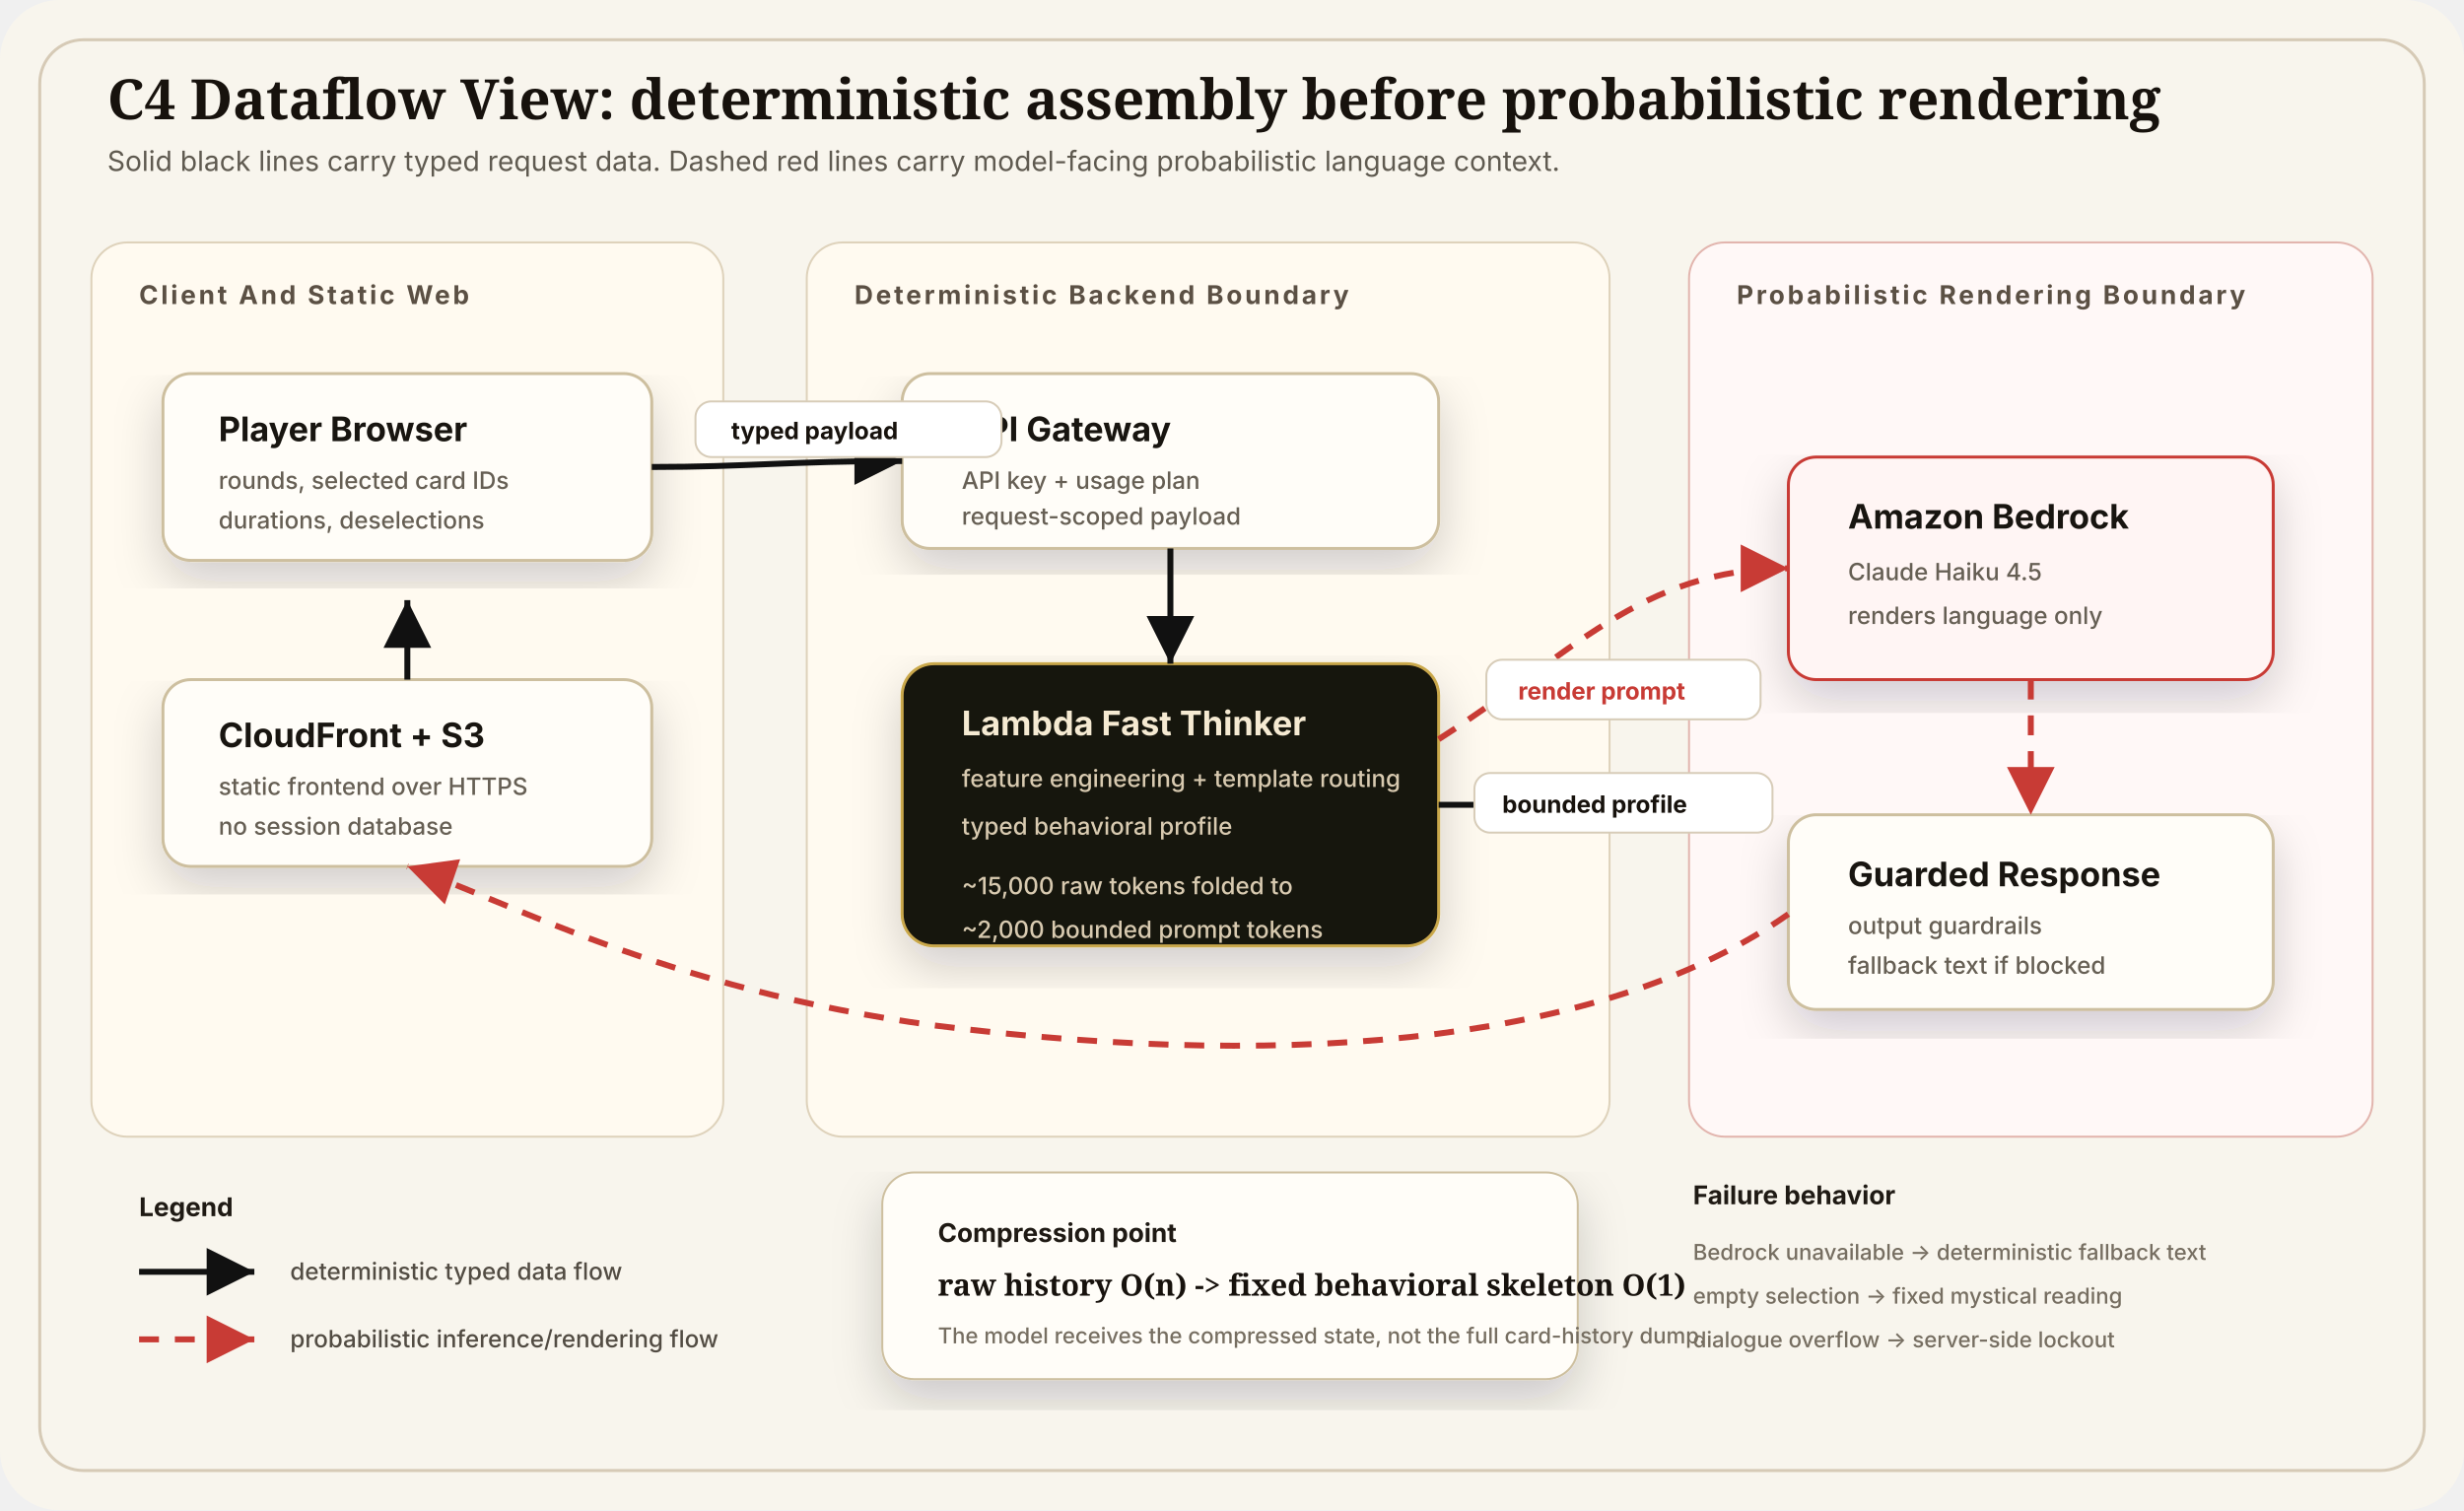
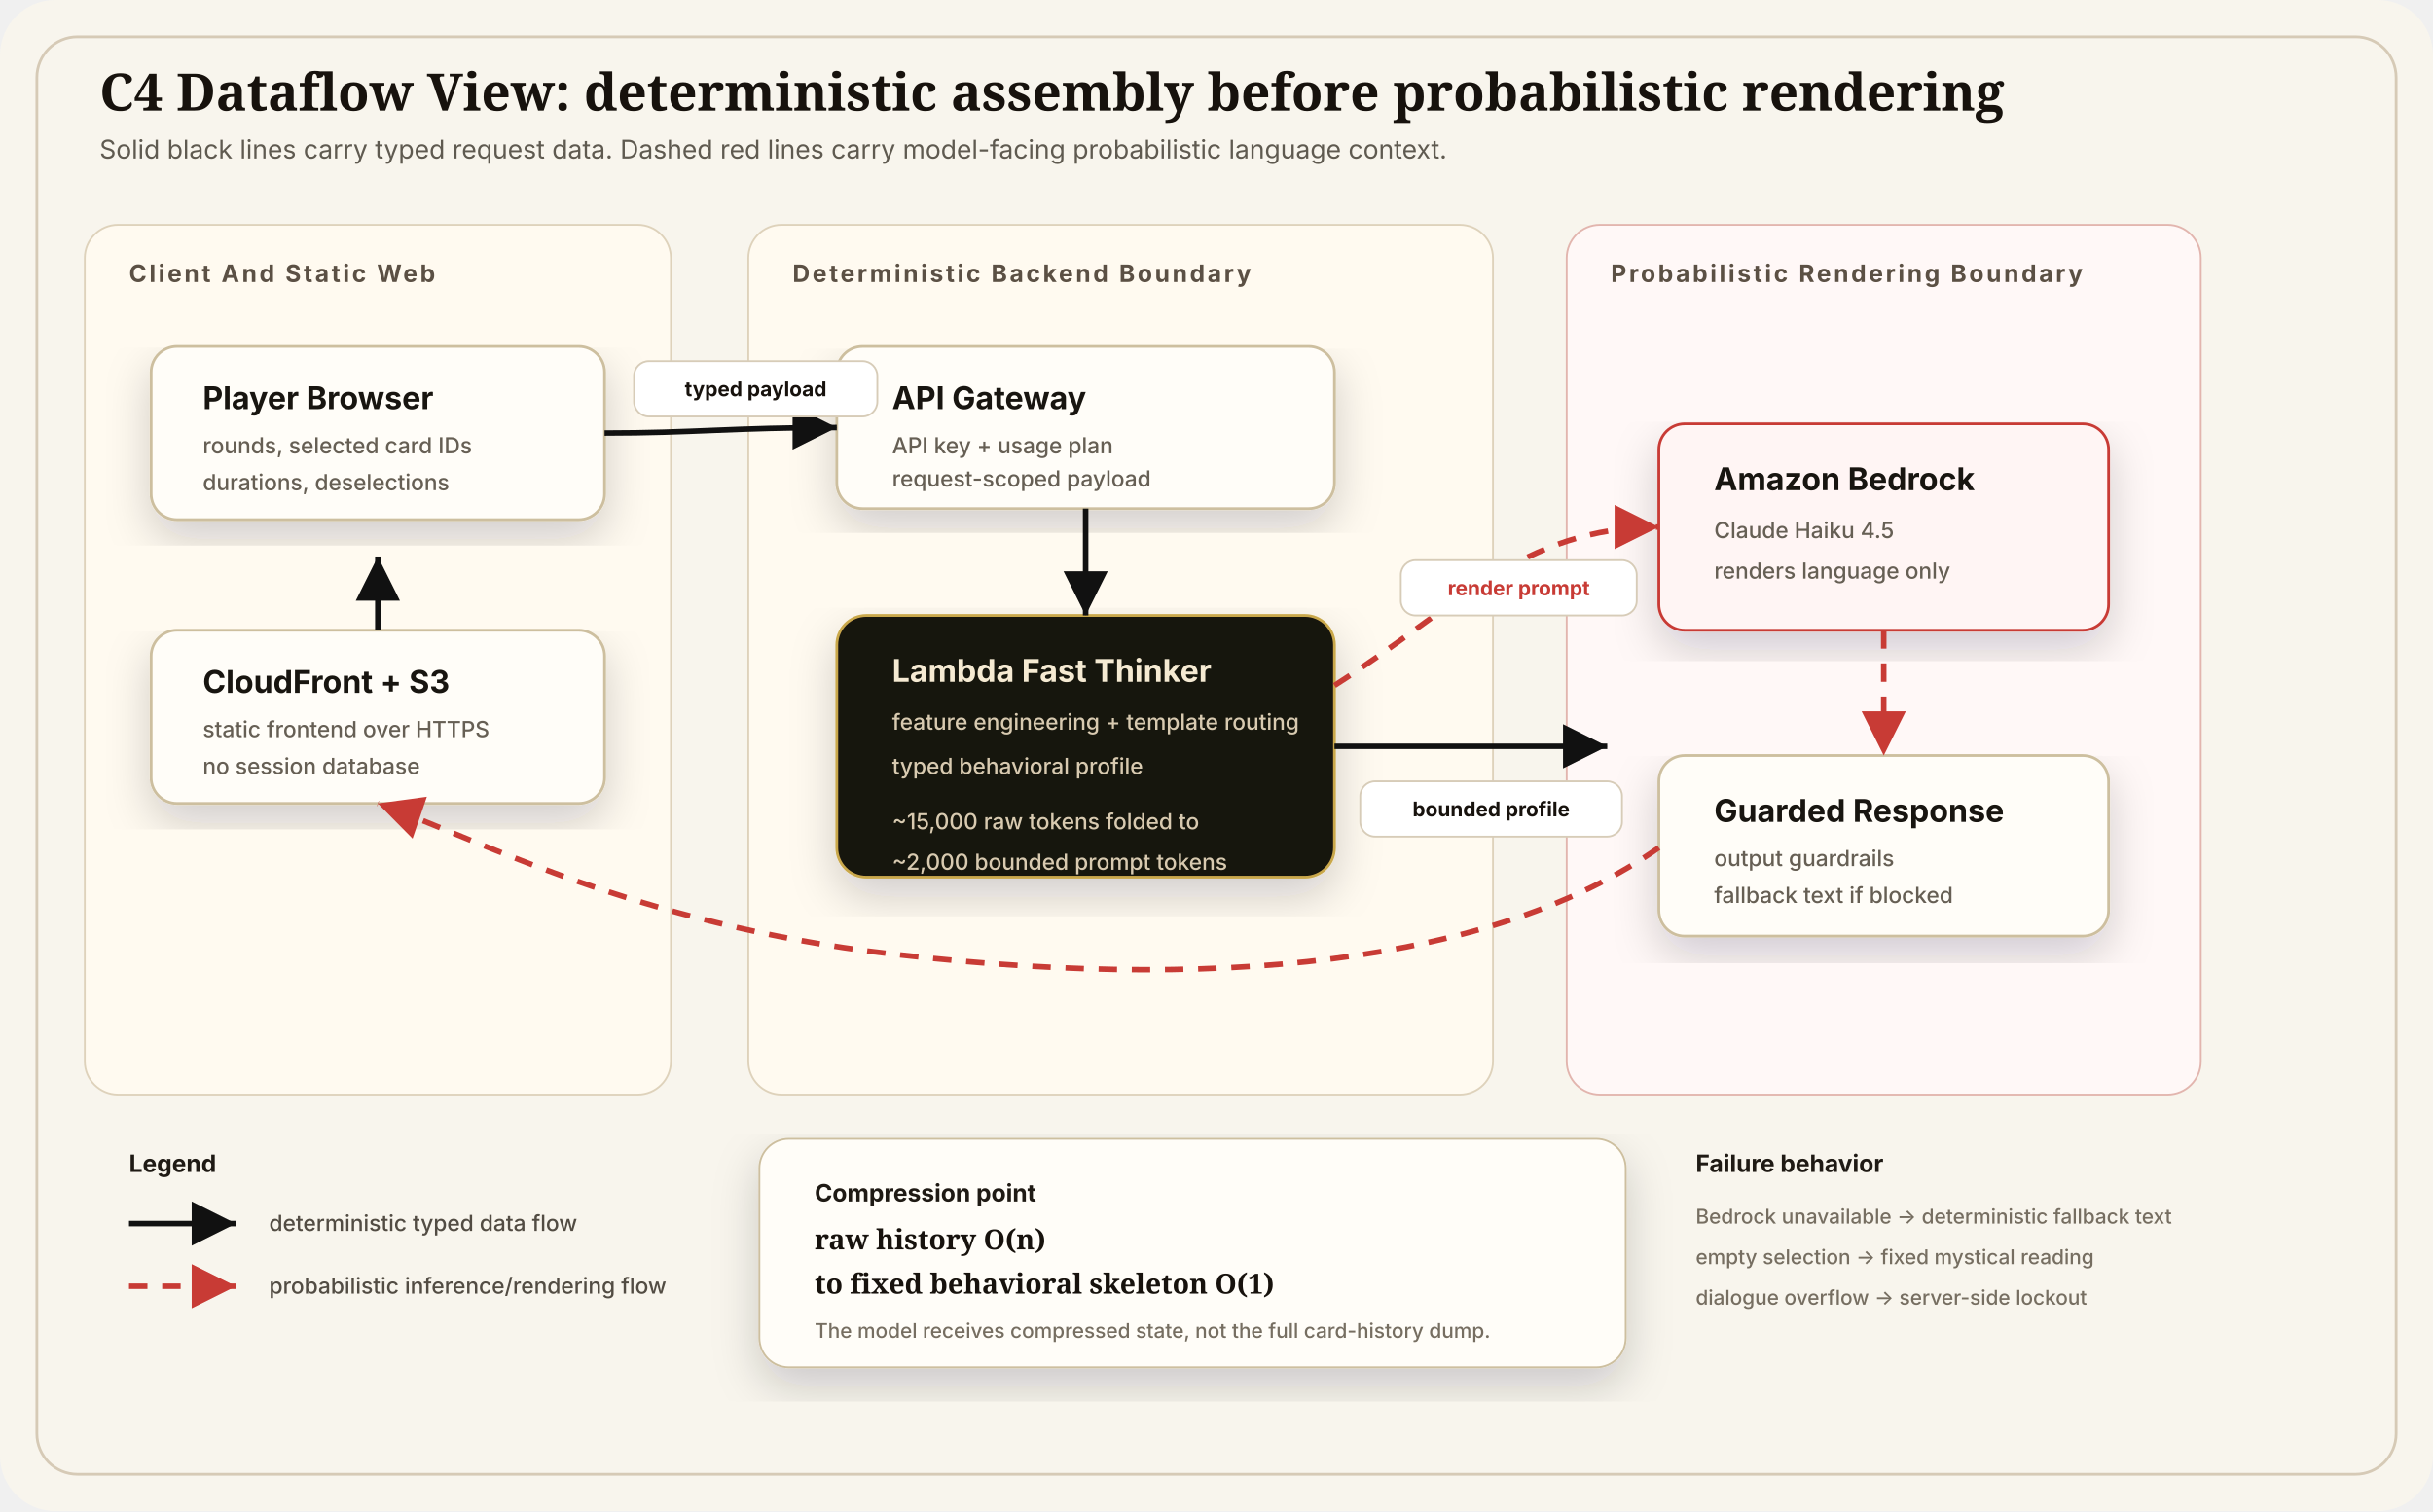
- <svg xmlns="http://www.w3.org/2000/svg" width="1240" height="760" viewBox="0 0 1240 760" role="img" aria-labelledby="title desc">
+ <svg xmlns="http://www.w3.org/2000/svg" width="1320" height="820" viewBox="0 0 1320 820" role="img" aria-labelledby="title desc">
  <defs>
    <marker id="arrowBlack" markerWidth="12" markerHeight="12" refX="10" refY="6" orient="auto">
      <path d="M2,2 L10,6 L2,10 Z" fill="#111111" />
    </marker>
    <marker id="arrowRed" markerWidth="12" markerHeight="12" refX="10" refY="6" orient="auto">
      <path d="M2,2 L10,6 L2,10 Z" fill="#c83b35" />
    </marker>
    <filter id="softShadow" x="-10%" y="-10%" width="120%" height="125%">
      <feDropShadow dx="0" dy="10" stdDeviation="12" flood-color="#0d1220" flood-opacity="0.18" />
    </filter>
    <style>
      .bg{fill:#f8f5ed}
      .frame{fill:none;stroke:#d6cab6;stroke-width:1.5}
      .title{font:700 28px Georgia,serif;fill:#17120d}
      .subtitle{font:400 14px -apple-system,BlinkMacSystemFont,Segoe UI,sans-serif;fill:#5f5a50}
      .clusterLabel{font:700 13px -apple-system,BlinkMacSystemFont,Segoe UI,sans-serif;fill:#5b5044;text-transform:uppercase;letter-spacing:1.4px}
      .node{fill:#fffdf8;stroke:#cdbf9f;stroke-width:1.5;filter:url(#softShadow)}
      .nodeDark{fill:#17120f;stroke:#c9a84c;stroke-width:1.5;filter:url(#softShadow)}
      .nodeRed{fill:#fff5f4;stroke:#c83b35;stroke-width:1.5;filter:url(#softShadow)}
      .nodeTitle{font:700 17px -apple-system,BlinkMacSystemFont,Segoe UI,sans-serif;fill:#181510}
      .nodeTitleDark{font:700 17px -apple-system,BlinkMacSystemFont,Segoe UI,sans-serif;fill:#f5ead2}
      .nodeMeta{font:500 12px -apple-system,BlinkMacSystemFont,Segoe UI,sans-serif;fill:#665f54}
      .nodeMetaDark{font:500 12px -apple-system,BlinkMacSystemFont,Segoe UI,sans-serif;fill:#d8cab0}
      .tiny{font:500 11px -apple-system,BlinkMacSystemFont,Segoe UI,sans-serif;fill:#766e61}
      .detLine{fill:none;stroke:#111111;stroke-width:3;marker-end:url(#arrowBlack)}
      .probLine{fill:none;stroke:#c83b35;stroke-width:3;stroke-dasharray:10 8;marker-end:url(#arrowRed)}
      .labelBox{fill:#ffffff;stroke:#d7ccb8;stroke-width:1}
-       .labelText{font:700 12px -apple-system,BlinkMacSystemFont,Segoe UI,sans-serif;fill:#17120d}
+       .labelText{font:700 11px -apple-system,BlinkMacSystemFont,Segoe UI,sans-serif;fill:#17120d;text-anchor:middle}
      .redText{fill:#c83b35}
      .goldText{fill:#a47814}
      .math{font:600 15px Georgia,serif;fill:#17120d}
      .legendTitle{font:700 13px -apple-system,BlinkMacSystemFont,Segoe UI,sans-serif;fill:#1f1a14}
      .legend{font:500 12px -apple-system,BlinkMacSystemFont,Segoe UI,sans-serif;fill:#524c43}
    </style>
  </defs>
-   <rect class="bg" width="1240" height="760" rx="30" />
-   <rect class="frame" x="20" y="20" width="1200" height="720" rx="22" />
+   <rect class="bg" width="1320" height="820" rx="30" />
+   <rect class="frame" x="20" y="20" width="1280" height="780" rx="22" />
  <text x="54" y="60" class="title">C4 Dataflow View: deterministic assembly before probabilistic rendering</text>
  <text x="54" y="86" class="subtitle">Solid black lines carry typed request data. Dashed red lines carry model-facing probabilistic language context.</text>
-   <rect x="46" y="122" width="318" height="450" rx="18" fill="#fffaf0" stroke="#ded2bb" />
+   <rect x="46" y="122" width="318" height="472" rx="18" fill="#fffaf0" stroke="#ded2bb" />
  <text x="70" y="153" class="clusterLabel">Client And Static Web</text>
  <rect class="node" x="82" y="188" width="246" height="94" rx="14" />
  <text x="110" y="222" class="nodeTitle">Player Browser</text>
  <text x="110" y="246" class="nodeMeta">rounds, selected card IDs</text>
  <text x="110" y="266" class="nodeMeta">durations, deselections</text>
  <rect class="node" x="82" y="342" width="246" height="94" rx="14" />
  <text x="110" y="376" class="nodeTitle">CloudFront + S3</text>
  <text x="110" y="400" class="nodeMeta">static frontend over HTTPS</text>
  <text x="110" y="420" class="nodeMeta">no session database</text>
-   <rect x="406" y="122" width="404" height="450" rx="18" fill="#fffaf0" stroke="#ded2bb" />
+   <rect x="406" y="122" width="404" height="472" rx="18" fill="#fffaf0" stroke="#ded2bb" />
  <text x="430" y="153" class="clusterLabel">Deterministic Backend Boundary</text>
  <rect class="node" x="454" y="188" width="270" height="88" rx="14" />
  <text x="484" y="222" class="nodeTitle">API Gateway</text>
  <text x="484" y="246" class="nodeMeta">API key + usage plan</text>
  <text x="484" y="264" class="nodeMeta">request-scoped payload</text>
  <rect class="nodeDark" x="454" y="334" width="270" height="142" rx="16" />
  <text x="484" y="370" class="nodeTitleDark">Lambda Fast Thinker</text>
  <text x="484" y="396" class="nodeMetaDark">feature engineering + template routing</text>
  <text x="484" y="420" class="nodeMetaDark">typed behavioral profile</text>
  <text x="484" y="450" class="nodeMetaDark">~15,000 raw tokens folded to</text>
  <text x="484" y="472" class="nodeMetaDark">~2,000 bounded prompt tokens</text>
-   <rect x="850" y="122" width="344" height="450" rx="18" fill="#fff8f7" stroke="#e2b5ae" />
+   <rect x="850" y="122" width="344" height="472" rx="18" fill="#fff8f7" stroke="#e2b5ae" />
  <text x="874" y="153" class="clusterLabel">Probabilistic Rendering Boundary</text>
  <rect class="nodeRed" x="900" y="230" width="244" height="112" rx="14" />
  <text x="930" y="266" class="nodeTitle">Amazon Bedrock</text>
  <text x="930" y="292" class="nodeMeta">Claude Haiku 4.5</text>
  <text x="930" y="314" class="nodeMeta">renders language only</text>
  <rect class="node" x="900" y="410" width="244" height="98" rx="14" />
  <text x="930" y="446" class="nodeTitle">Guarded Response</text>
  <text x="930" y="470" class="nodeMeta">output guardrails</text>
  <text x="930" y="490" class="nodeMeta">fallback text if blocked</text>
  <path class="detLine" d="M205 342 L205 302" />
  <path class="detLine" d="M328 235 C376 235 398 232 454 232" />
  <path class="detLine" d="M589 276 L589 334" />
  <path class="detLine" d="M724 405 C780 405 820 405 872 405" />
  <path class="probLine" d="M724 372 C790 330 826 286 900 286" />
  <path class="probLine" d="M1022 342 L1022 410" />
  <path class="probLine" d="M900 460 C812 522 660 540 470 516 C336 498 252 452 205 436" />
-   <rect class="labelBox" x="350" y="202" width="154" height="28" rx="8" />
-   <text x="368" y="221" class="labelText">typed payload</text>
-   <rect class="labelBox" x="748" y="332" width="138" height="30" rx="8" />
-   <text x="764" y="352" class="labelText redText">render prompt</text>
-   <rect class="labelBox" x="742" y="389" width="150" height="30" rx="8" />
-   <text x="756" y="409" class="labelText">bounded profile</text>
-   <rect x="444" y="590" width="350" height="104" rx="16" fill="#fffdf8" stroke="#cdbf9f" filter="url(#softShadow)" />
-   <text x="472" y="625" class="legendTitle">Compression point</text>
-   <text x="472" y="652" class="math">raw history O(n) -&gt; fixed behavioral skeleton O(1)</text>
-   <text x="472" y="676" class="tiny">The model receives the compressed state, not the full card-history dump.</text>
-   <g transform="translate(70 612)">
+   <rect class="labelBox" x="344" y="196" width="132" height="30" rx="8" />
+   <text x="410" y="215" class="labelText">typed payload</text>
+   <rect class="labelBox" x="760" y="304" width="128" height="30" rx="8" />
+   <text x="824" y="323" class="labelText redText">render prompt</text>
+   <rect class="labelBox" x="738" y="424" width="142" height="30" rx="8" />
+   <text x="809" y="443" class="labelText">bounded profile</text>
+   <rect x="412" y="618" width="470" height="124" rx="16" fill="#fffdf8" stroke="#cdbf9f" filter="url(#softShadow)" />
+   <text x="442" y="652" class="legendTitle">Compression point</text>
+   <text x="442" y="678" class="math">raw history O(n)</text>
+   <text x="442" y="702" class="math">to fixed behavioral skeleton O(1)</text>
+   <text x="442" y="726" class="tiny">The model receives compressed state, not the full card-history dump.</text>
+   <g transform="translate(70 636)">
    <text x="0" y="0" class="legendTitle">Legend</text>
    <line x1="0" y1="28" x2="58" y2="28" class="detLine" />
    <text x="76" y="32" class="legend">deterministic typed data flow</text>
    <line x1="0" y1="62" x2="58" y2="62" class="probLine" />
    <text x="76" y="66" class="legend">probabilistic inference/rendering flow</text>
  </g>
-   <g transform="translate(852 606)">
+   <g transform="translate(920 636)">
    <text x="0" y="0" class="legendTitle">Failure behavior</text>
    <text x="0" y="28" class="tiny">Bedrock unavailable -&gt; deterministic fallback text</text>
    <text x="0" y="50" class="tiny">empty selection -&gt; fixed mystical reading</text>
    <text x="0" y="72" class="tiny">dialogue overflow -&gt; server-side lockout</text>
  </g>
</svg>
